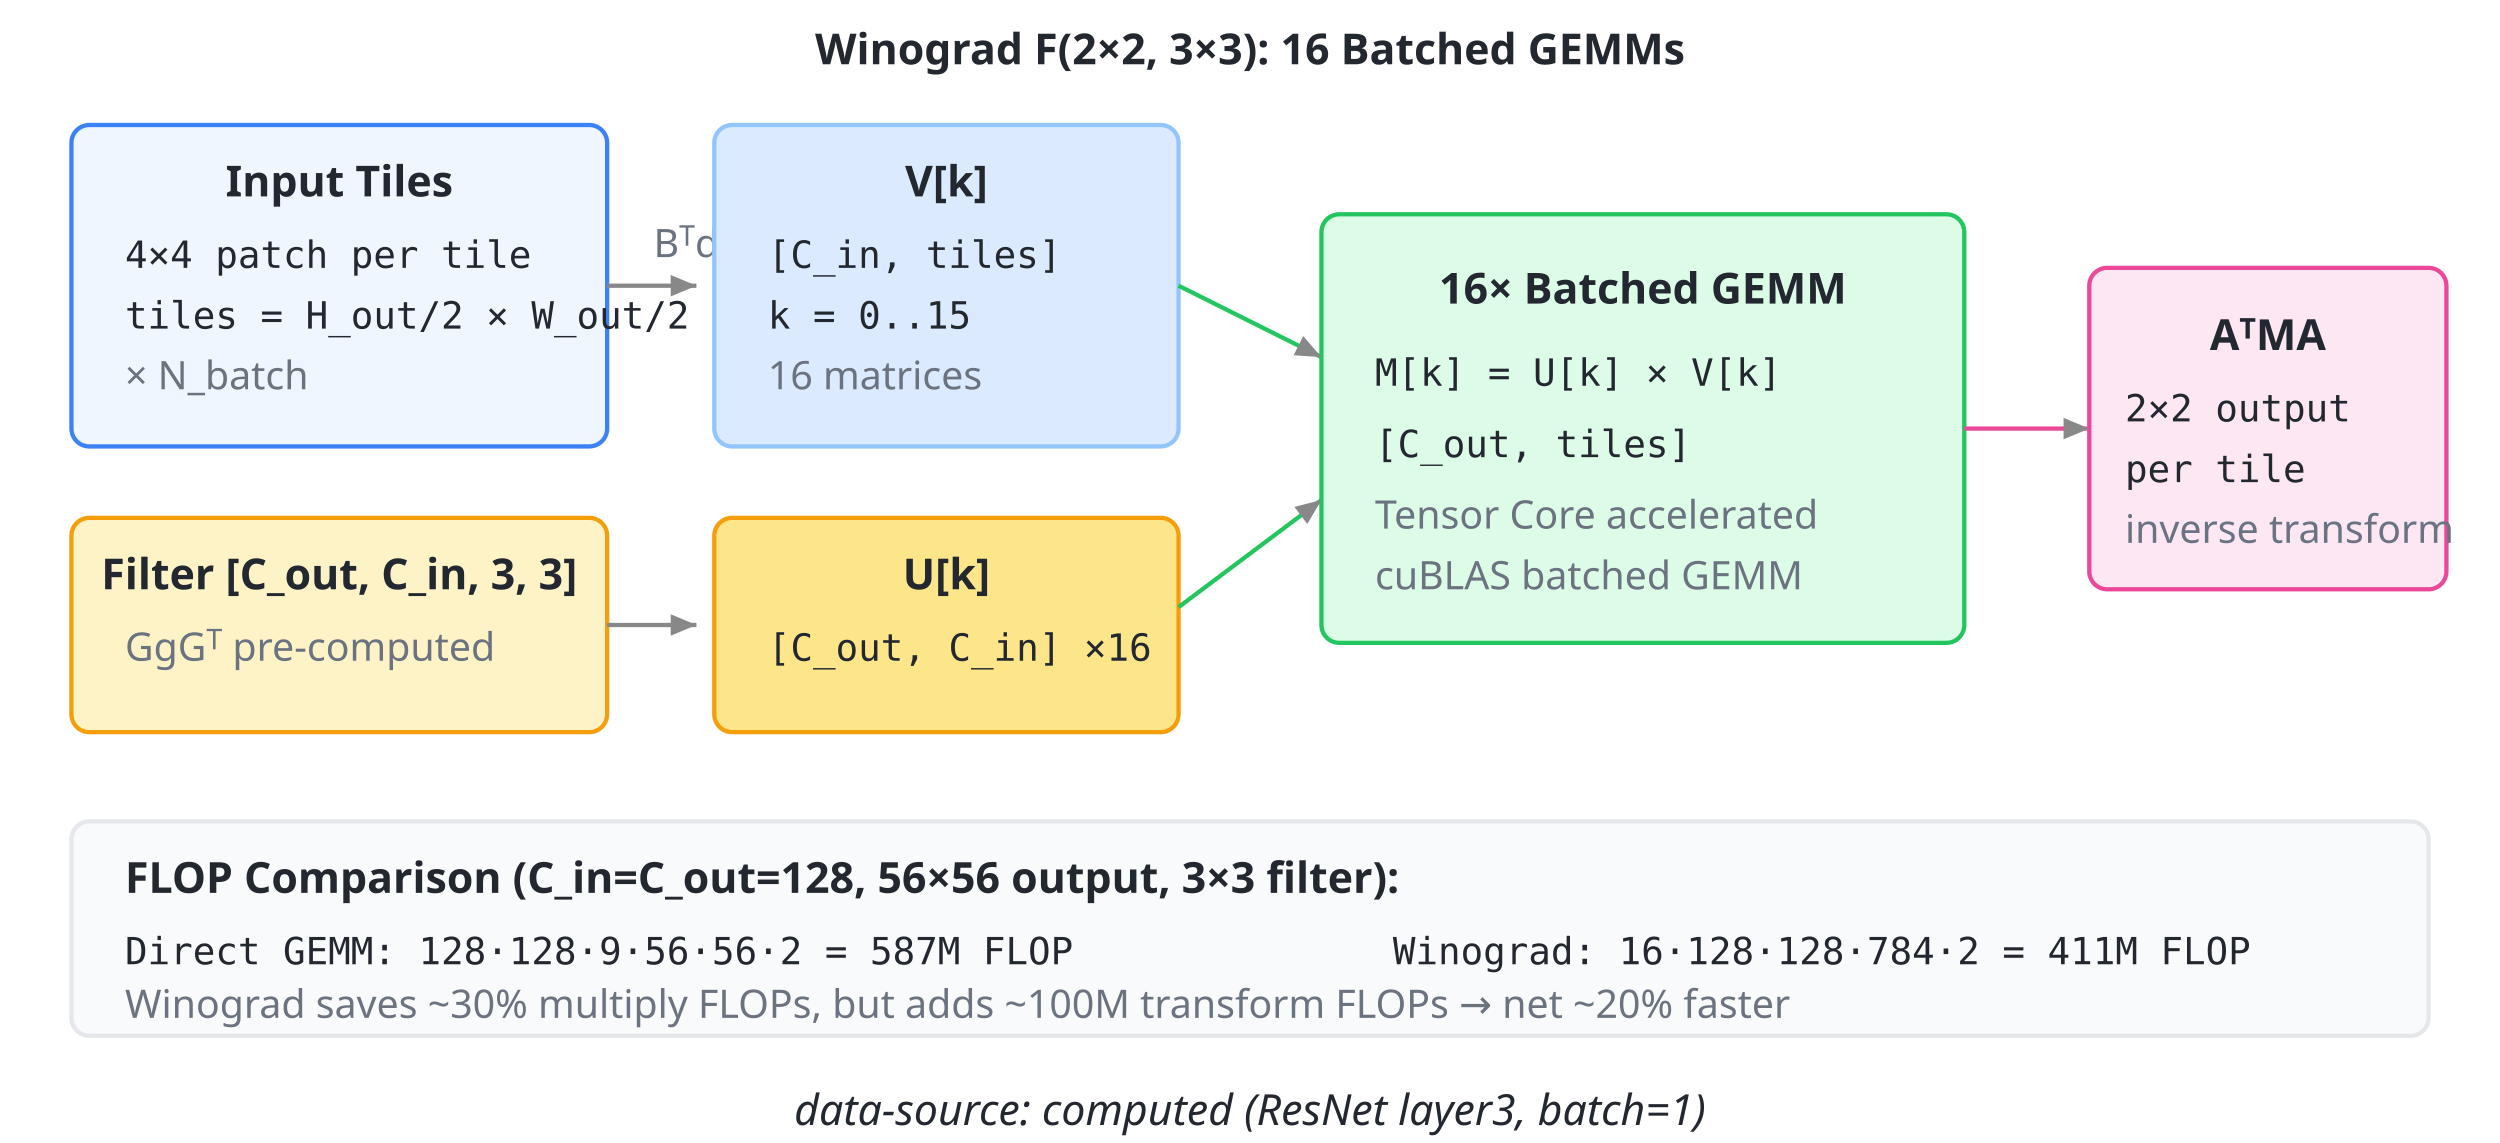
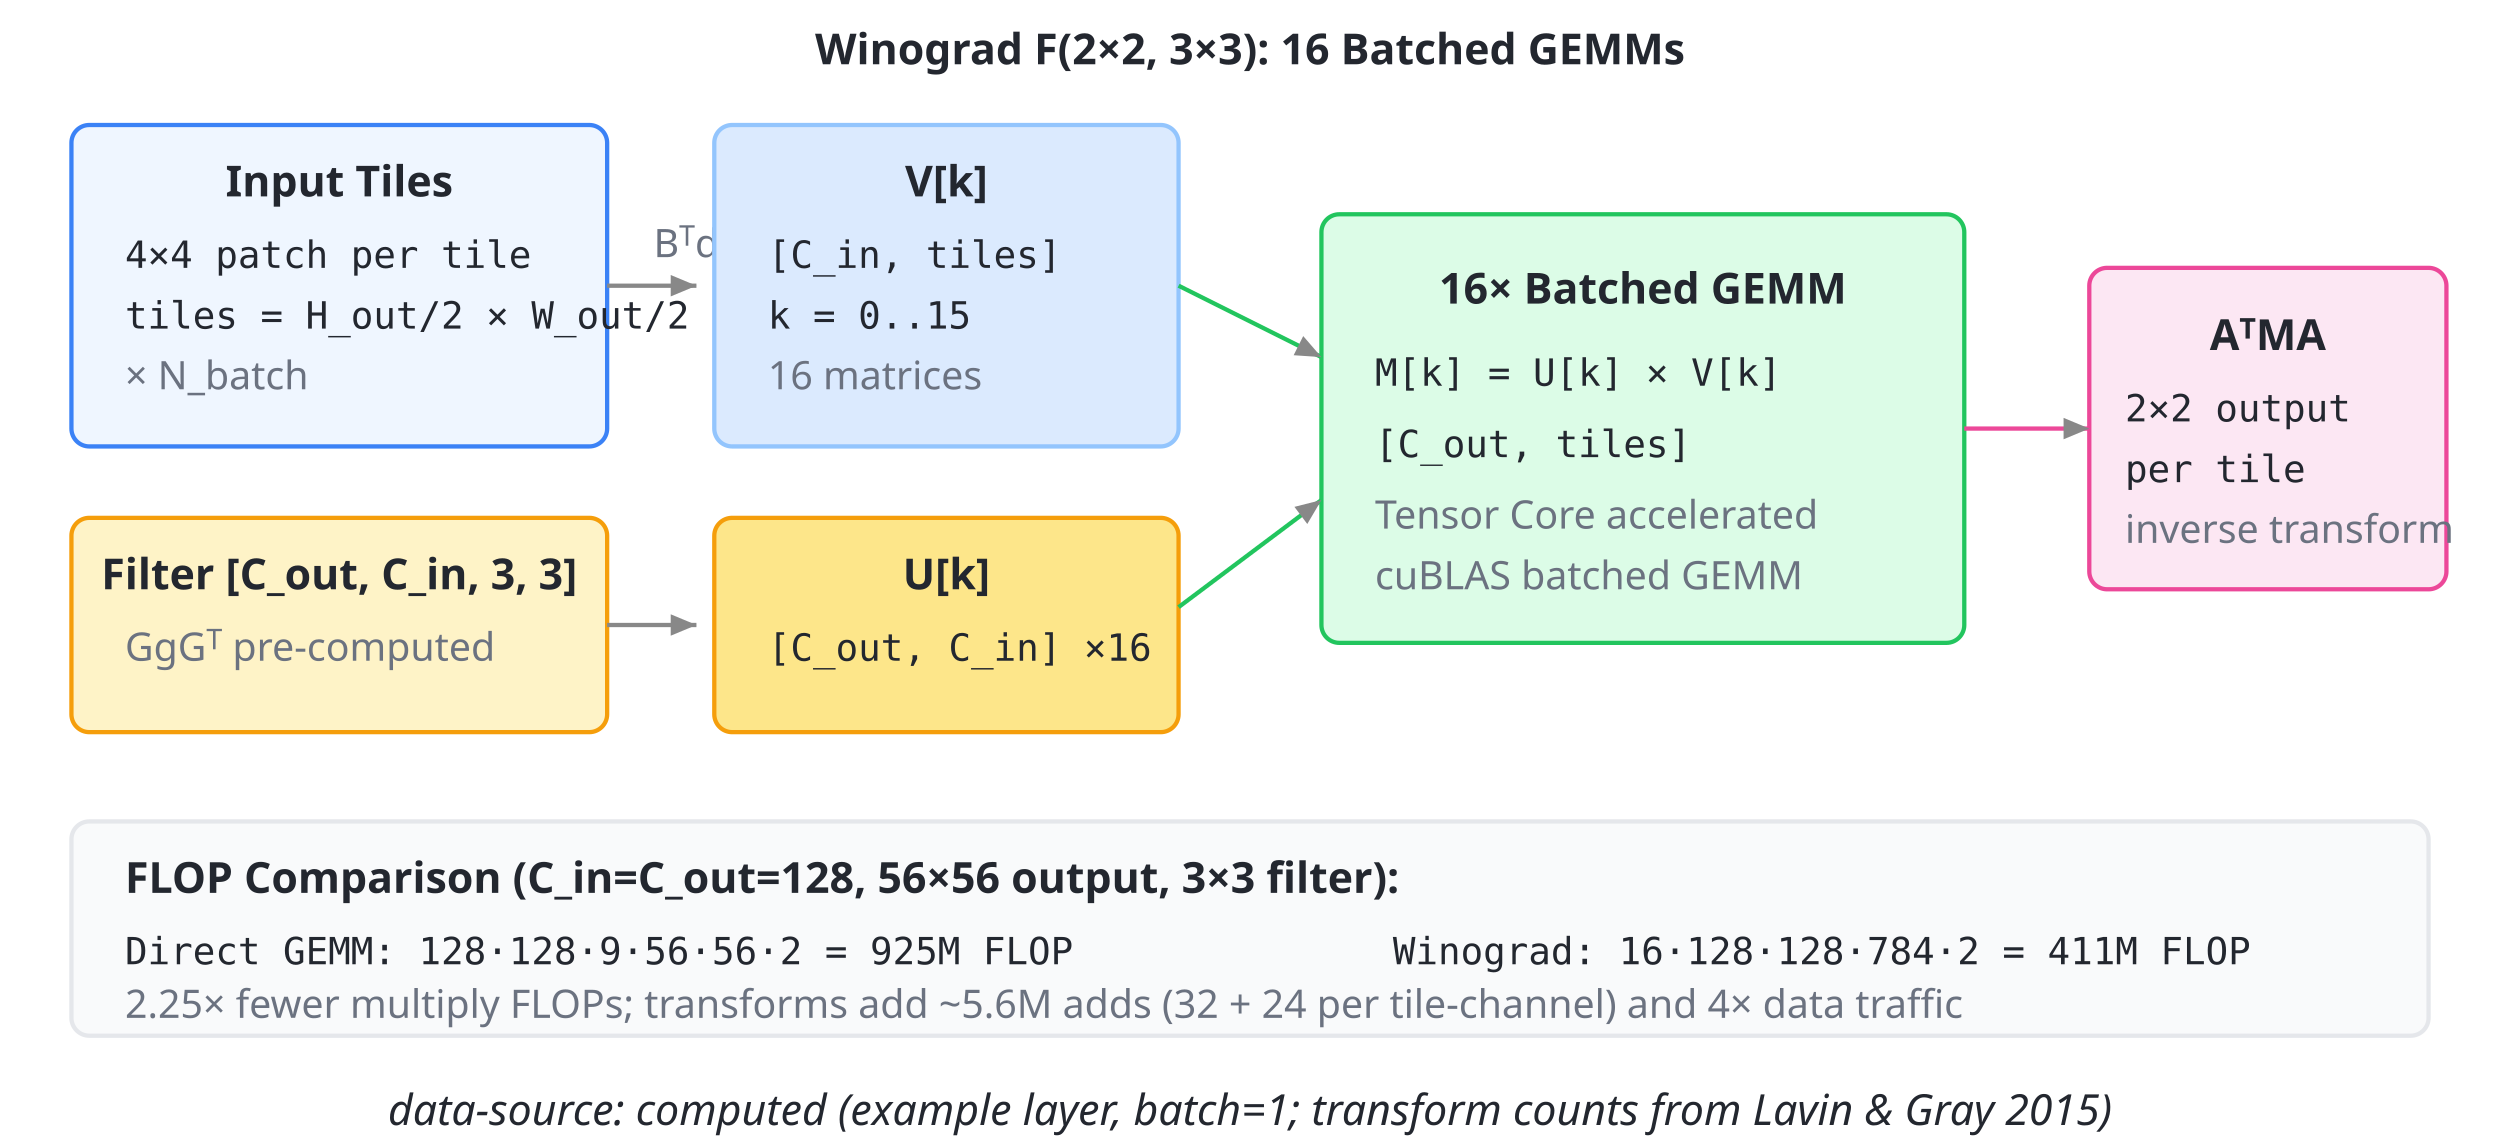
<svg xmlns="http://www.w3.org/2000/svg" viewBox="0 0 700 320">
  <style>
  text{font-family:system-ui,sans-serif;font-size:12px;fill:#23272f}
  .title{font-size:12px;font-weight:700}
  .label{font-size:11px;fill:#6b7280}
  .code{font-family:ui-monospace,monospace;font-size:10.5px}
  .box{rx:5;ry:5;stroke-width:1.2}
</style>
  <text x="350" y="18" text-anchor="middle" class="title">Winograd F(2×2, 3×3): 16 Batched GEMMs</text>
  <rect x="20" y="35" width="150" height="90" class="box" fill="#eff6ff" stroke="#3b82f6" />
  <text x="95" y="55" text-anchor="middle" class="title" fill="#2563eb">Input Tiles</text>
  <text x="35" y="75" class="code">4×4 patch per tile</text>
  <text x="35" y="92" class="code">tiles = H_out/2 × W_out/2</text>
  <text x="35" y="109" class="label">× N_batch</text>
  <line x1="170" y1="80" x2="195" y2="80" stroke="#888" stroke-width="1.2" marker-end="url(#arr3)" />
  <text x="183" y="72" class="label">B<tspan font-size="8" baseline-shift="super">T</tspan>dB</text>
  <rect x="200" y="35" width="130" height="90" class="box" fill="#dbeafe" stroke="#93c5fd" />
  <text x="265" y="55" text-anchor="middle" class="title" fill="#2563eb">V[k]</text>
  <text x="215" y="75" class="code">[C_in, tiles]</text>
  <text x="215" y="92" class="code">k = 0..15</text>
  <text x="215" y="109" class="label">16 matrices</text>
  <rect x="20" y="145" width="150" height="60" class="box" fill="#fef3c7" stroke="#f59e0b" />
  <text x="95" y="165" text-anchor="middle" class="title" fill="#d97706">Filter [C_out, C_in, 3, 3]</text>
  <text x="35" y="185" class="label">GgG<tspan font-size="8" baseline-shift="super">T</tspan> pre-computed</text>
  <line x1="170" y1="175" x2="195" y2="175" stroke="#888" stroke-width="1.2" marker-end="url(#arr3)" />
  <rect x="200" y="145" width="130" height="60" class="box" fill="#fde68a" stroke="#f59e0b" />
  <text x="265" y="165" text-anchor="middle" class="title" fill="#d97706">U[k]</text>
  <text x="215" y="185" class="code">[C_out, C_in] ×16</text>
  <rect x="370" y="60" width="180" height="120" class="box" fill="#dcfce7" stroke="#22c55e" />
  <text x="460" y="85" text-anchor="middle" class="title" fill="#16a34a">16× Batched GEMM</text>
  <text x="385" y="108" class="code">M[k] = U[k] × V[k]</text>
  <text x="385" y="128" class="code">[C_out, tiles]</text>
  <text x="385" y="148" class="label">Tensor Core accelerated</text>
  <text x="385" y="165" class="label">cuBLAS batched GEMM</text>
  <line x1="330" y1="80" x2="370" y2="100" stroke="#22c55e" stroke-width="1.2" marker-end="url(#arr3)" />
  <line x1="330" y1="170" x2="370" y2="140" stroke="#22c55e" stroke-width="1.2" marker-end="url(#arr3)" />
  <rect x="585" y="75" width="100" height="90" class="box" fill="#fce7f3" stroke="#ec4899" />
  <text x="635" y="98" text-anchor="middle" class="title" fill="#db2777">A<tspan font-size="8" baseline-shift="super">T</tspan>MA</text>
  <text x="595" y="118" class="code">2×2 output</text>
  <text x="595" y="135" class="code">per tile</text>
  <text x="595" y="152" class="label">inverse transform</text>
  <line x1="550" y1="120" x2="585" y2="120" stroke="#ec4899" stroke-width="1.2" marker-end="url(#arr3)" />
  <rect x="20" y="230" width="660" height="60" class="box" fill="#f9fafb" stroke="#e5e7eb" />
  <text x="35" y="250" class="title">FLOP Comparison (C_in=C_out=128, 56×56 output, 3×3 filter):</text>
-   <text x="35" y="270" class="code">Direct GEMM: 128·128·9·56·56·2 = 587M FLOP</text>
+   <text x="35" y="270" class="code">Direct GEMM: 128·128·9·56·56·2 = 925M FLOP</text>
  <text x="390" y="270" class="code">Winograd: 16·128·128·784·2 = 411M FLOP</text>
-   <text x="35" y="285" class="label" fill="#16a34a">Winograd saves ~30% multiply FLOPs, but adds ~100M transform FLOPs → net ~20% faster</text>
+   <text x="35" y="285" class="label" fill="#16a34a">2.25× fewer multiply FLOPs; transforms add ~5.6M adds (32 + 24 per tile-channel) and 4× data traffic</text>
  <defs>
    <marker id="arr3" markerWidth="6" markerHeight="5" refX="6" refY="2.5" orient="auto">
      <path d="M0,0 L6,2.5 L0,5" fill="#888" />
    </marker>
  </defs>
-   <text x="350" y="315" text-anchor="middle" font-size="10.5" fill="#aaa" font-style="italic">data-source: computed (ResNet layer3, batch=1)</text>
+   <text x="350" y="315" text-anchor="middle" font-size="10.5" fill="#aaa" font-style="italic">data-source: computed (example layer, batch=1; transform counts from Lavin &amp; Gray 2015)</text>
</svg>
